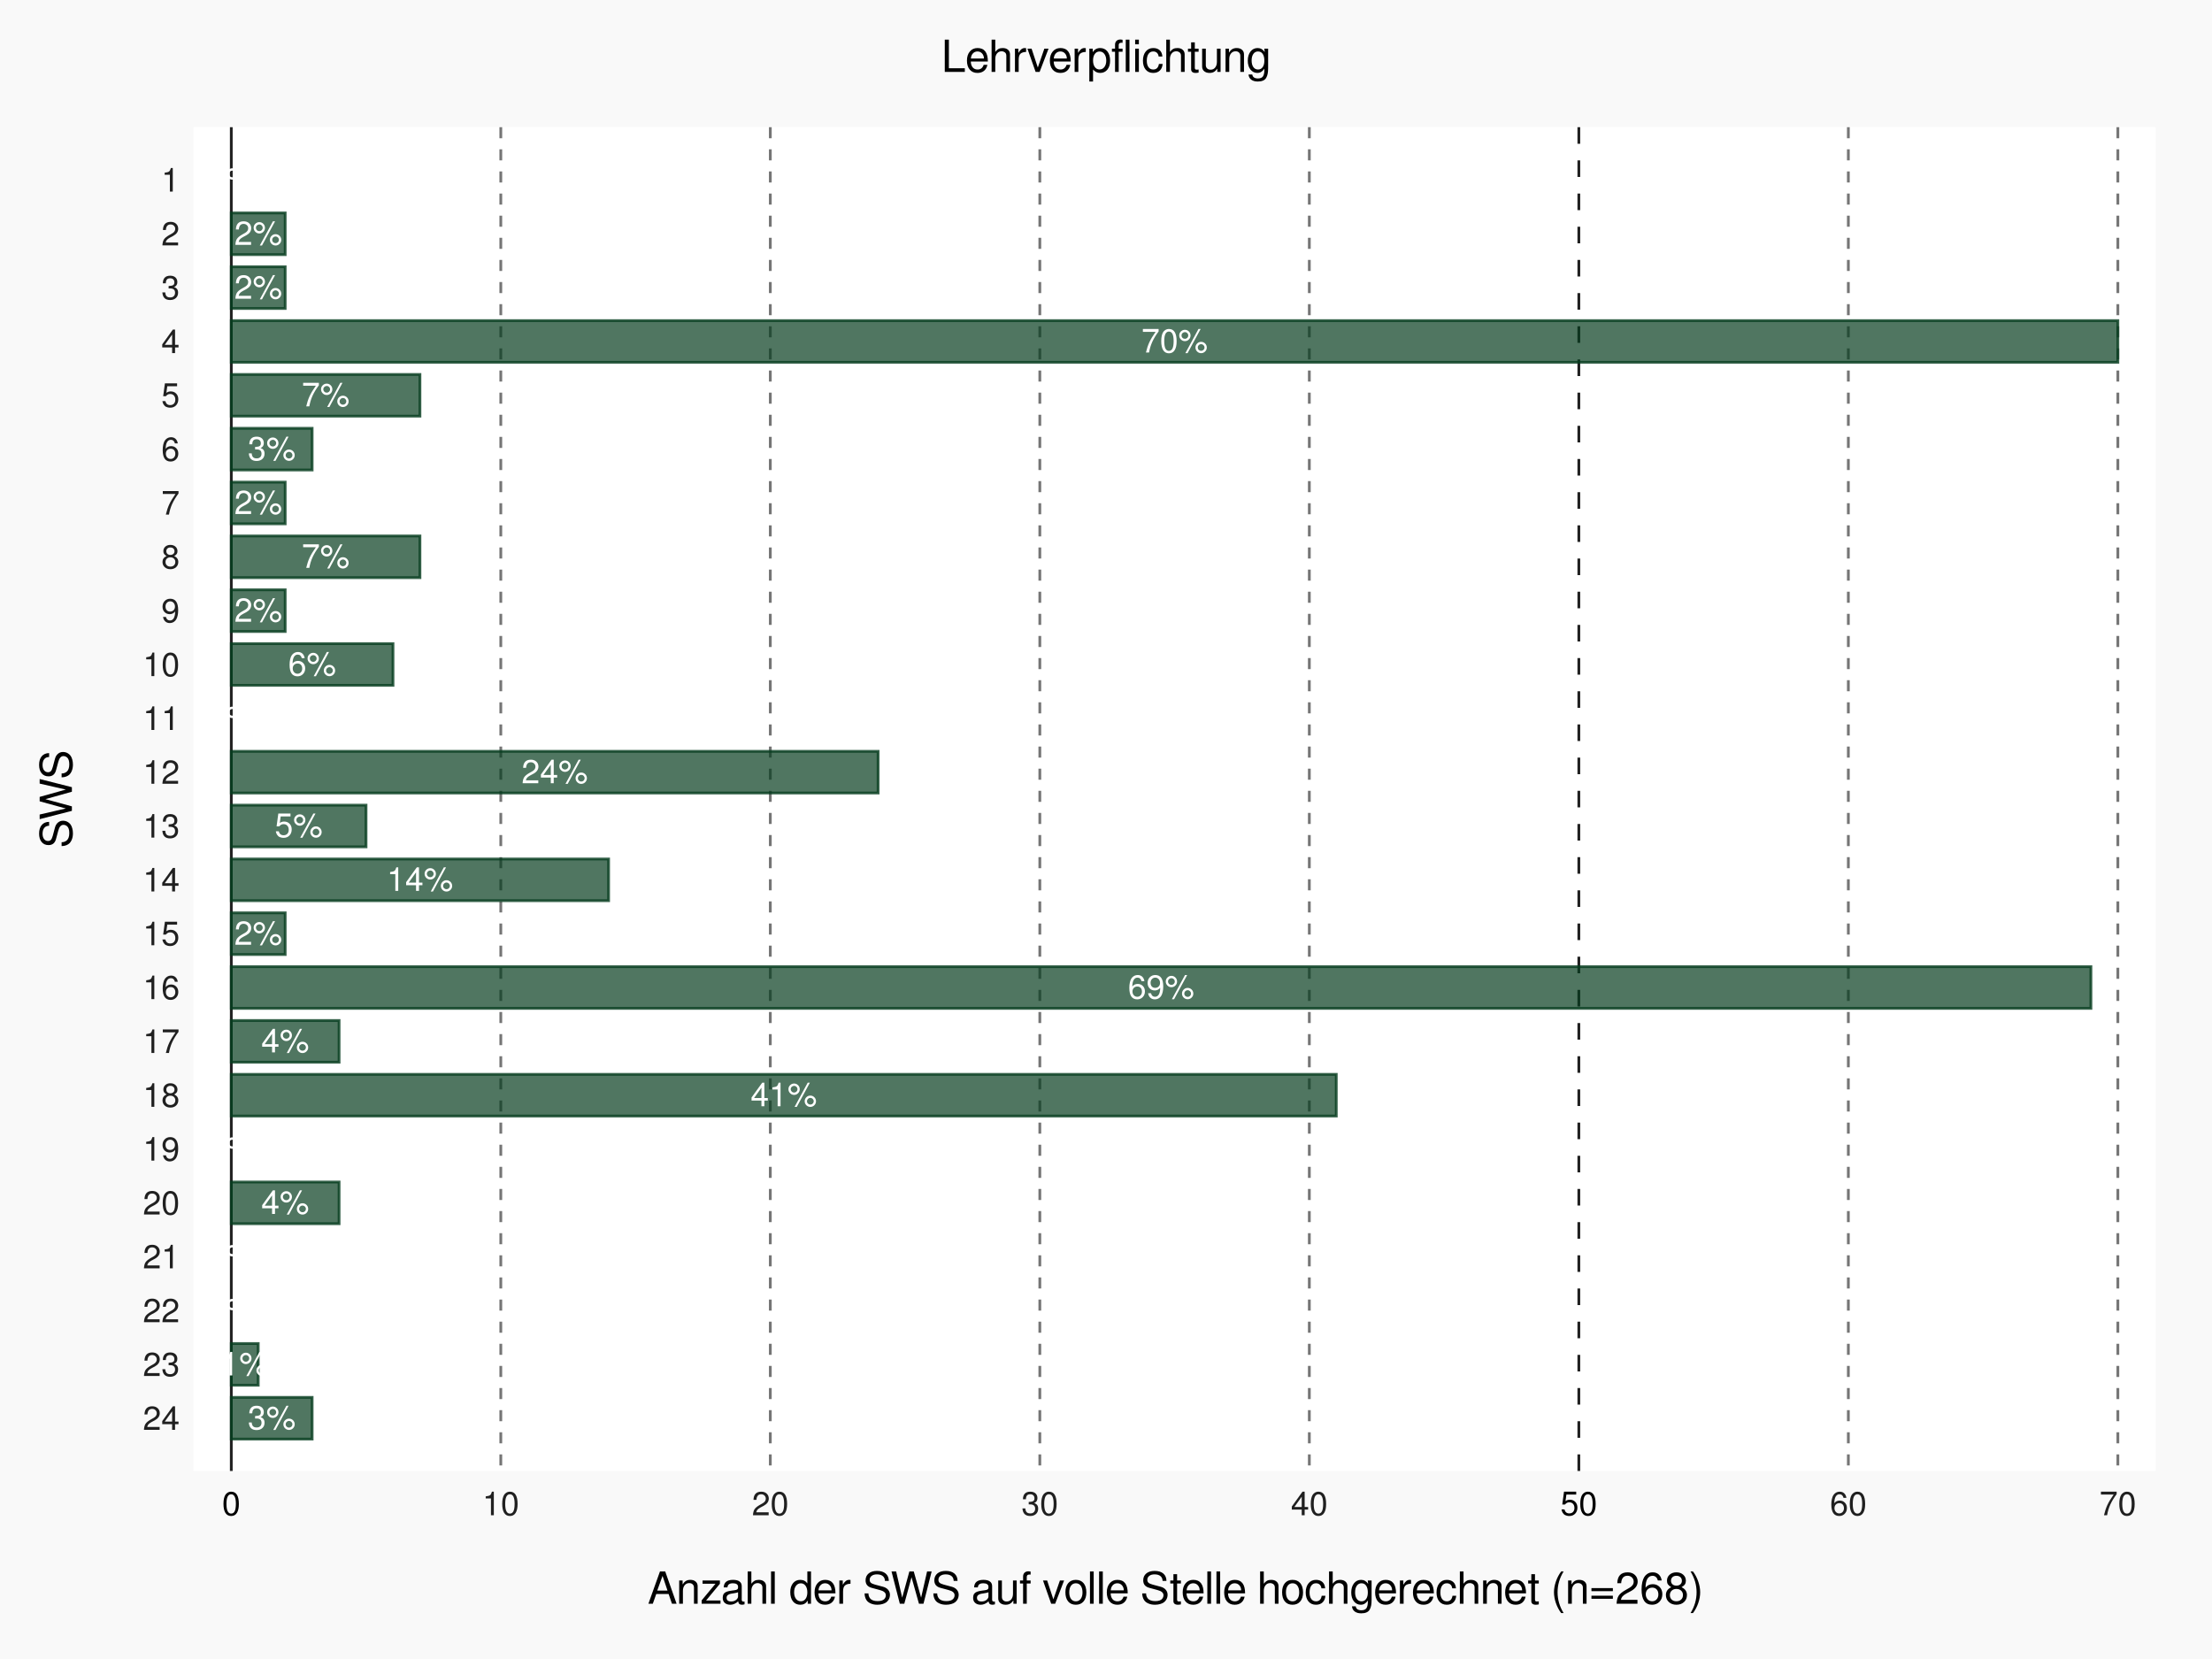
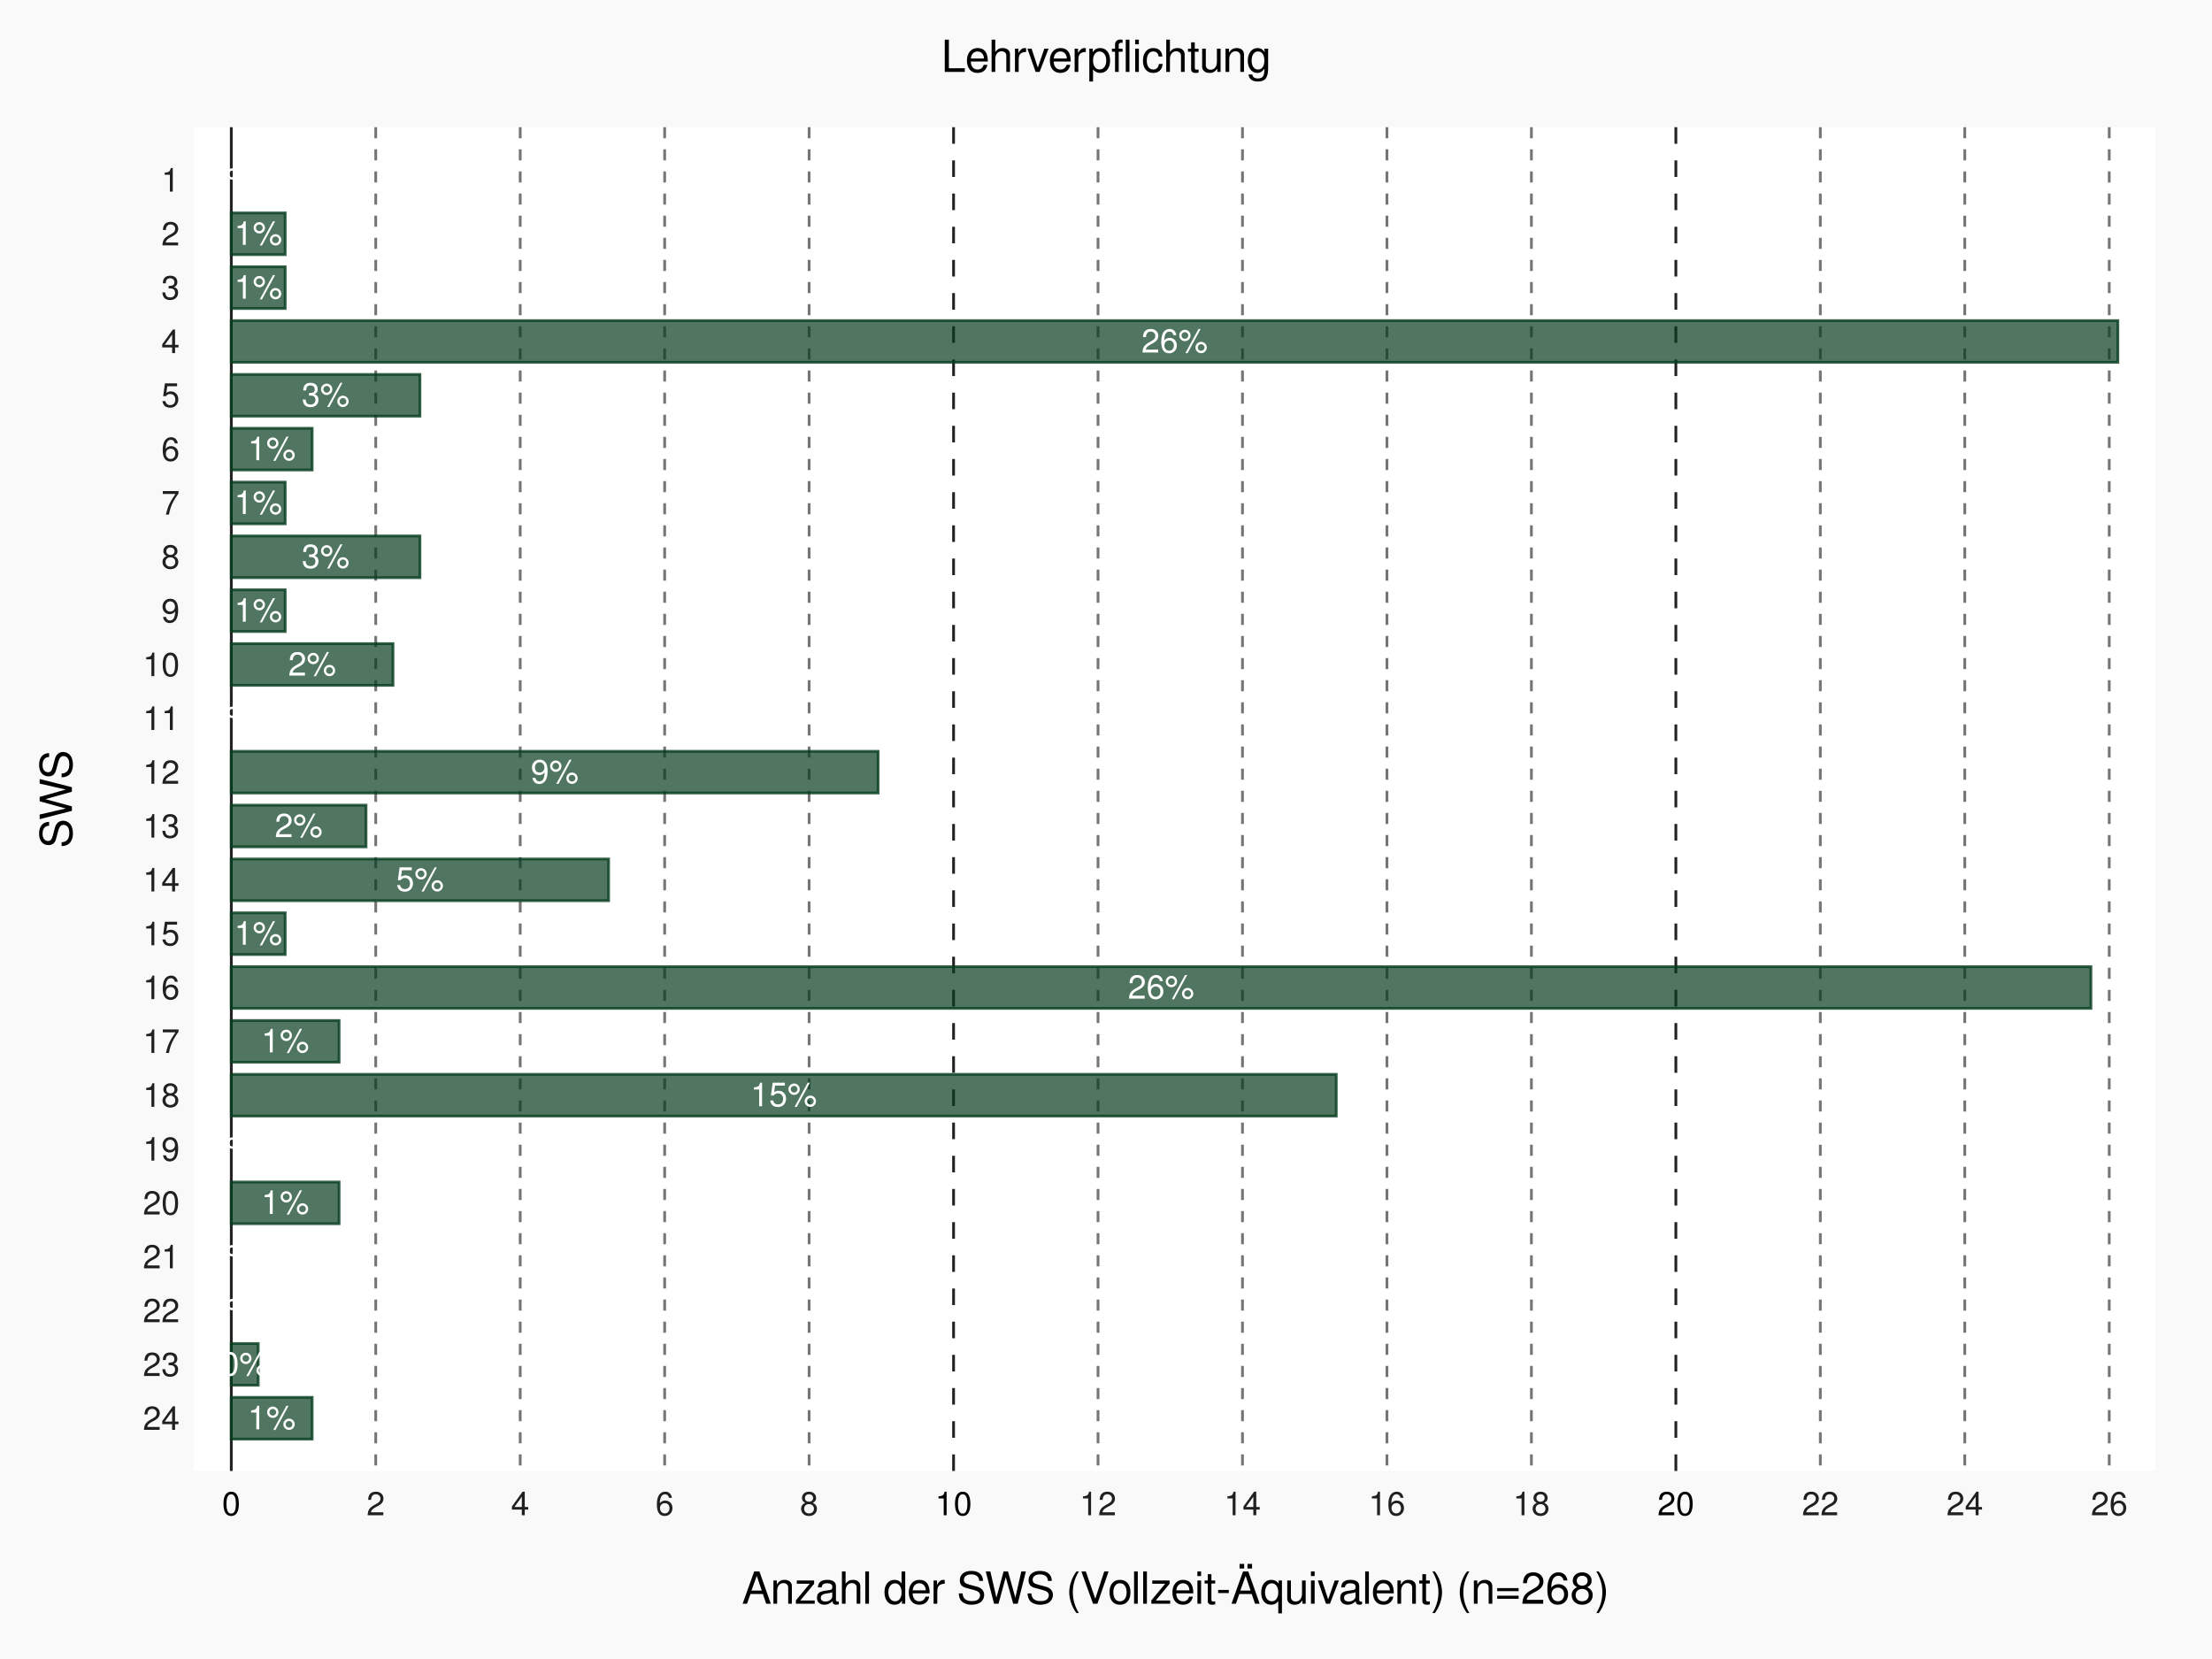
- <svg xmlns="http://www.w3.org/2000/svg" id="chart-0b856d50-f237-4231-b99c-aa913401fe19" class="pygal-chart" viewBox="0 0 800 600">
+ <svg xmlns="http://www.w3.org/2000/svg" id="chart-8b678e26-0ae7-4214-a10b-30eba4d60c5e" class="pygal-chart" viewBox="0 0 800 600">
  <defs>
-     <style type="text/css">#chart-0b856d50-f237-4231-b99c-aa913401fe19{-webkit-user-select:none;-webkit-font-smoothing:antialiased;font-family:FreeSans}#chart-0b856d50-f237-4231-b99c-aa913401fe19 .title{font-family:FreeSans;font-size:16px}#chart-0b856d50-f237-4231-b99c-aa913401fe19 .legends .legend text{font-family:FreeSans;font-size:14px}#chart-0b856d50-f237-4231-b99c-aa913401fe19 .axis text{font-family:FreeSans;font-size:12px}#chart-0b856d50-f237-4231-b99c-aa913401fe19 .axis text.major{font-family:FreeSans;font-size:12px}#chart-0b856d50-f237-4231-b99c-aa913401fe19 .text-overlay text.value{font-family:FreeSans;font-size:12px}#chart-0b856d50-f237-4231-b99c-aa913401fe19 .text-overlay text.label{font-family:FreeSans;font-size:12px}#chart-0b856d50-f237-4231-b99c-aa913401fe19 .tooltip{font-family:FreeSans;font-size:14px}#chart-0b856d50-f237-4231-b99c-aa913401fe19 text.no_data{font-family:FreeSans;font-size:64px}
- #chart-0b856d50-f237-4231-b99c-aa913401fe19{background-color:rgba(249,249,249,1)}#chart-0b856d50-f237-4231-b99c-aa913401fe19 path,#chart-0b856d50-f237-4231-b99c-aa913401fe19 line,#chart-0b856d50-f237-4231-b99c-aa913401fe19 rect,#chart-0b856d50-f237-4231-b99c-aa913401fe19 circle{-webkit-transition:150ms;-moz-transition:150ms;transition:150ms}#chart-0b856d50-f237-4231-b99c-aa913401fe19 .graph &gt; .background{fill:rgba(249,249,249,1)}#chart-0b856d50-f237-4231-b99c-aa913401fe19 .plot &gt; .background{fill:rgba(255,255,255,1)}#chart-0b856d50-f237-4231-b99c-aa913401fe19 .graph{fill:rgba(0,0,0,.87)}#chart-0b856d50-f237-4231-b99c-aa913401fe19 text.no_data{fill:rgba(0,0,0,1)}#chart-0b856d50-f237-4231-b99c-aa913401fe19 .title{fill:rgba(0,0,0,1)}#chart-0b856d50-f237-4231-b99c-aa913401fe19 .legends .legend text{fill:rgba(0,0,0,.87)}#chart-0b856d50-f237-4231-b99c-aa913401fe19 .legends .legend:hover text{fill:rgba(0,0,0,1)}#chart-0b856d50-f237-4231-b99c-aa913401fe19 .axis .line{stroke:rgba(0,0,0,1)}#chart-0b856d50-f237-4231-b99c-aa913401fe19 .axis .guide.line{stroke:rgba(0,0,0,.54)}#chart-0b856d50-f237-4231-b99c-aa913401fe19 .axis .major.line{stroke:rgba(0,0,0,.87)}#chart-0b856d50-f237-4231-b99c-aa913401fe19 .axis text.major{fill:rgba(0,0,0,1)}#chart-0b856d50-f237-4231-b99c-aa913401fe19 .axis.y .guides:hover .guide.line,#chart-0b856d50-f237-4231-b99c-aa913401fe19 .line-graph .axis.x .guides:hover .guide.line,#chart-0b856d50-f237-4231-b99c-aa913401fe19 .stackedline-graph .axis.x .guides:hover .guide.line,#chart-0b856d50-f237-4231-b99c-aa913401fe19 .xy-graph .axis.x .guides:hover .guide.line{stroke:rgba(0,0,0,1)}#chart-0b856d50-f237-4231-b99c-aa913401fe19 .axis .guides:hover text{fill:rgba(0,0,0,1)}#chart-0b856d50-f237-4231-b99c-aa913401fe19 .reactive{fill-opacity:.7;stroke-opacity:.8}#chart-0b856d50-f237-4231-b99c-aa913401fe19 .ci{stroke:rgba(0,0,0,.87)}#chart-0b856d50-f237-4231-b99c-aa913401fe19 .reactive.active,#chart-0b856d50-f237-4231-b99c-aa913401fe19 .active .reactive{fill-opacity:.8;stroke-opacity:.9;stroke-width:4}#chart-0b856d50-f237-4231-b99c-aa913401fe19 .ci .reactive.active{stroke-width:1.5}#chart-0b856d50-f237-4231-b99c-aa913401fe19 .series text{fill:rgba(0,0,0,1)}#chart-0b856d50-f237-4231-b99c-aa913401fe19 .tooltip rect{fill:rgba(255,255,255,1);stroke:rgba(0,0,0,1);-webkit-transition:opacity 150ms;-moz-transition:opacity 150ms;transition:opacity 150ms}#chart-0b856d50-f237-4231-b99c-aa913401fe19 .tooltip .label{fill:rgba(0,0,0,.87)}#chart-0b856d50-f237-4231-b99c-aa913401fe19 .tooltip .label{fill:rgba(0,0,0,.87)}#chart-0b856d50-f237-4231-b99c-aa913401fe19 .tooltip .legend{font-size:.8em;fill:rgba(0,0,0,.54)}#chart-0b856d50-f237-4231-b99c-aa913401fe19 .tooltip .x_label{font-size:.6em;fill:rgba(0,0,0,1)}#chart-0b856d50-f237-4231-b99c-aa913401fe19 .tooltip .xlink{font-size:.5em;text-decoration:underline}#chart-0b856d50-f237-4231-b99c-aa913401fe19 .tooltip .value{font-size:1.5em}#chart-0b856d50-f237-4231-b99c-aa913401fe19 .bound{font-size:.5em}#chart-0b856d50-f237-4231-b99c-aa913401fe19 .max-value{font-size:.75em;fill:rgba(0,0,0,.54)}#chart-0b856d50-f237-4231-b99c-aa913401fe19 .map-element{fill:rgba(255,255,255,1);stroke:rgba(0,0,0,.54) !important}#chart-0b856d50-f237-4231-b99c-aa913401fe19 .map-element .reactive{fill-opacity:inherit;stroke-opacity:inherit}#chart-0b856d50-f237-4231-b99c-aa913401fe19 .color-0,#chart-0b856d50-f237-4231-b99c-aa913401fe19 .color-0 a:visited{stroke:#063d1e;fill:#063d1e}#chart-0b856d50-f237-4231-b99c-aa913401fe19 .text-overlay .color-0 text{fill:white}
- #chart-0b856d50-f237-4231-b99c-aa913401fe19 text.no_data{text-anchor:middle}#chart-0b856d50-f237-4231-b99c-aa913401fe19 .guide.line{fill:none}#chart-0b856d50-f237-4231-b99c-aa913401fe19 .centered{text-anchor:middle}#chart-0b856d50-f237-4231-b99c-aa913401fe19 .title{text-anchor:middle}#chart-0b856d50-f237-4231-b99c-aa913401fe19 .legends .legend text{fill-opacity:1}#chart-0b856d50-f237-4231-b99c-aa913401fe19 .axis.x text{text-anchor:middle}#chart-0b856d50-f237-4231-b99c-aa913401fe19 .axis.x:not(.web) text[transform]{text-anchor:start}#chart-0b856d50-f237-4231-b99c-aa913401fe19 .axis.x:not(.web) text[transform].backwards{text-anchor:end}#chart-0b856d50-f237-4231-b99c-aa913401fe19 .axis.y text{text-anchor:end}#chart-0b856d50-f237-4231-b99c-aa913401fe19 .axis.y text[transform].backwards{text-anchor:start}#chart-0b856d50-f237-4231-b99c-aa913401fe19 .axis.y2 text{text-anchor:start}#chart-0b856d50-f237-4231-b99c-aa913401fe19 .axis.y2 text[transform].backwards{text-anchor:end}#chart-0b856d50-f237-4231-b99c-aa913401fe19 .axis .guide.line{stroke-dasharray:4,4}#chart-0b856d50-f237-4231-b99c-aa913401fe19 .axis .major.guide.line{stroke-dasharray:6,6}#chart-0b856d50-f237-4231-b99c-aa913401fe19 .horizontal .axis.y .guide.line,#chart-0b856d50-f237-4231-b99c-aa913401fe19 .horizontal .axis.y2 .guide.line,#chart-0b856d50-f237-4231-b99c-aa913401fe19 .vertical .axis.x .guide.line{opacity:0}#chart-0b856d50-f237-4231-b99c-aa913401fe19 .horizontal .axis.always_show .guide.line,#chart-0b856d50-f237-4231-b99c-aa913401fe19 .vertical .axis.always_show .guide.line{opacity:1 !important}#chart-0b856d50-f237-4231-b99c-aa913401fe19 .axis.y .guides:hover .guide.line,#chart-0b856d50-f237-4231-b99c-aa913401fe19 .axis.y2 .guides:hover .guide.line,#chart-0b856d50-f237-4231-b99c-aa913401fe19 .axis.x .guides:hover .guide.line{opacity:1}#chart-0b856d50-f237-4231-b99c-aa913401fe19 .axis .guides:hover text{opacity:1}#chart-0b856d50-f237-4231-b99c-aa913401fe19 .nofill{fill:none}#chart-0b856d50-f237-4231-b99c-aa913401fe19 .subtle-fill{fill-opacity:.2}#chart-0b856d50-f237-4231-b99c-aa913401fe19 .dot{stroke-width:1px;fill-opacity:1}#chart-0b856d50-f237-4231-b99c-aa913401fe19 .dot.active{stroke-width:5px}#chart-0b856d50-f237-4231-b99c-aa913401fe19 .dot.negative{fill:transparent}#chart-0b856d50-f237-4231-b99c-aa913401fe19 text,#chart-0b856d50-f237-4231-b99c-aa913401fe19 tspan{stroke:none !important}#chart-0b856d50-f237-4231-b99c-aa913401fe19 .series text.active{opacity:1}#chart-0b856d50-f237-4231-b99c-aa913401fe19 .tooltip rect{fill-opacity:.95;stroke-width:.5}#chart-0b856d50-f237-4231-b99c-aa913401fe19 .tooltip text{fill-opacity:1}#chart-0b856d50-f237-4231-b99c-aa913401fe19 .showable{visibility:hidden}#chart-0b856d50-f237-4231-b99c-aa913401fe19 .showable.shown{visibility:visible}#chart-0b856d50-f237-4231-b99c-aa913401fe19 .gauge-background{fill:rgba(229,229,229,1);stroke:none}#chart-0b856d50-f237-4231-b99c-aa913401fe19 .bg-lines{stroke:rgba(249,249,249,1);stroke-width:2px}</style>
+     <style type="text/css">#chart-8b678e26-0ae7-4214-a10b-30eba4d60c5e{-webkit-user-select:none;-webkit-font-smoothing:antialiased;font-family:FreeSans}#chart-8b678e26-0ae7-4214-a10b-30eba4d60c5e .title{font-family:FreeSans;font-size:16px}#chart-8b678e26-0ae7-4214-a10b-30eba4d60c5e .legends .legend text{font-family:FreeSans;font-size:14px}#chart-8b678e26-0ae7-4214-a10b-30eba4d60c5e .axis text{font-family:FreeSans;font-size:12px}#chart-8b678e26-0ae7-4214-a10b-30eba4d60c5e .axis text.major{font-family:FreeSans;font-size:12px}#chart-8b678e26-0ae7-4214-a10b-30eba4d60c5e .text-overlay text.value{font-family:FreeSans;font-size:12px}#chart-8b678e26-0ae7-4214-a10b-30eba4d60c5e .text-overlay text.label{font-family:FreeSans;font-size:12px}#chart-8b678e26-0ae7-4214-a10b-30eba4d60c5e .tooltip{font-family:FreeSans;font-size:14px}#chart-8b678e26-0ae7-4214-a10b-30eba4d60c5e text.no_data{font-family:FreeSans;font-size:64px}
+ #chart-8b678e26-0ae7-4214-a10b-30eba4d60c5e{background-color:rgba(249,249,249,1)}#chart-8b678e26-0ae7-4214-a10b-30eba4d60c5e path,#chart-8b678e26-0ae7-4214-a10b-30eba4d60c5e line,#chart-8b678e26-0ae7-4214-a10b-30eba4d60c5e rect,#chart-8b678e26-0ae7-4214-a10b-30eba4d60c5e circle{-webkit-transition:150ms;-moz-transition:150ms;transition:150ms}#chart-8b678e26-0ae7-4214-a10b-30eba4d60c5e .graph &gt; .background{fill:rgba(249,249,249,1)}#chart-8b678e26-0ae7-4214-a10b-30eba4d60c5e .plot &gt; .background{fill:rgba(255,255,255,1)}#chart-8b678e26-0ae7-4214-a10b-30eba4d60c5e .graph{fill:rgba(0,0,0,.87)}#chart-8b678e26-0ae7-4214-a10b-30eba4d60c5e text.no_data{fill:rgba(0,0,0,1)}#chart-8b678e26-0ae7-4214-a10b-30eba4d60c5e .title{fill:rgba(0,0,0,1)}#chart-8b678e26-0ae7-4214-a10b-30eba4d60c5e .legends .legend text{fill:rgba(0,0,0,.87)}#chart-8b678e26-0ae7-4214-a10b-30eba4d60c5e .legends .legend:hover text{fill:rgba(0,0,0,1)}#chart-8b678e26-0ae7-4214-a10b-30eba4d60c5e .axis .line{stroke:rgba(0,0,0,1)}#chart-8b678e26-0ae7-4214-a10b-30eba4d60c5e .axis .guide.line{stroke:rgba(0,0,0,.54)}#chart-8b678e26-0ae7-4214-a10b-30eba4d60c5e .axis .major.line{stroke:rgba(0,0,0,.87)}#chart-8b678e26-0ae7-4214-a10b-30eba4d60c5e .axis text.major{fill:rgba(0,0,0,1)}#chart-8b678e26-0ae7-4214-a10b-30eba4d60c5e .axis.y .guides:hover .guide.line,#chart-8b678e26-0ae7-4214-a10b-30eba4d60c5e .line-graph .axis.x .guides:hover .guide.line,#chart-8b678e26-0ae7-4214-a10b-30eba4d60c5e .stackedline-graph .axis.x .guides:hover .guide.line,#chart-8b678e26-0ae7-4214-a10b-30eba4d60c5e .xy-graph .axis.x .guides:hover .guide.line{stroke:rgba(0,0,0,1)}#chart-8b678e26-0ae7-4214-a10b-30eba4d60c5e .axis .guides:hover text{fill:rgba(0,0,0,1)}#chart-8b678e26-0ae7-4214-a10b-30eba4d60c5e .reactive{fill-opacity:.7;stroke-opacity:.8}#chart-8b678e26-0ae7-4214-a10b-30eba4d60c5e .ci{stroke:rgba(0,0,0,.87)}#chart-8b678e26-0ae7-4214-a10b-30eba4d60c5e .reactive.active,#chart-8b678e26-0ae7-4214-a10b-30eba4d60c5e .active .reactive{fill-opacity:.8;stroke-opacity:.9;stroke-width:4}#chart-8b678e26-0ae7-4214-a10b-30eba4d60c5e .ci .reactive.active{stroke-width:1.5}#chart-8b678e26-0ae7-4214-a10b-30eba4d60c5e .series text{fill:rgba(0,0,0,1)}#chart-8b678e26-0ae7-4214-a10b-30eba4d60c5e .tooltip rect{fill:rgba(255,255,255,1);stroke:rgba(0,0,0,1);-webkit-transition:opacity 150ms;-moz-transition:opacity 150ms;transition:opacity 150ms}#chart-8b678e26-0ae7-4214-a10b-30eba4d60c5e .tooltip .label{fill:rgba(0,0,0,.87)}#chart-8b678e26-0ae7-4214-a10b-30eba4d60c5e .tooltip .label{fill:rgba(0,0,0,.87)}#chart-8b678e26-0ae7-4214-a10b-30eba4d60c5e .tooltip .legend{font-size:.8em;fill:rgba(0,0,0,.54)}#chart-8b678e26-0ae7-4214-a10b-30eba4d60c5e .tooltip .x_label{font-size:.6em;fill:rgba(0,0,0,1)}#chart-8b678e26-0ae7-4214-a10b-30eba4d60c5e .tooltip .xlink{font-size:.5em;text-decoration:underline}#chart-8b678e26-0ae7-4214-a10b-30eba4d60c5e .tooltip .value{font-size:1.5em}#chart-8b678e26-0ae7-4214-a10b-30eba4d60c5e .bound{font-size:.5em}#chart-8b678e26-0ae7-4214-a10b-30eba4d60c5e .max-value{font-size:.75em;fill:rgba(0,0,0,.54)}#chart-8b678e26-0ae7-4214-a10b-30eba4d60c5e .map-element{fill:rgba(255,255,255,1);stroke:rgba(0,0,0,.54) !important}#chart-8b678e26-0ae7-4214-a10b-30eba4d60c5e .map-element .reactive{fill-opacity:inherit;stroke-opacity:inherit}#chart-8b678e26-0ae7-4214-a10b-30eba4d60c5e .color-0,#chart-8b678e26-0ae7-4214-a10b-30eba4d60c5e .color-0 a:visited{stroke:#063d1e;fill:#063d1e}#chart-8b678e26-0ae7-4214-a10b-30eba4d60c5e .text-overlay .color-0 text{fill:white}
+ #chart-8b678e26-0ae7-4214-a10b-30eba4d60c5e text.no_data{text-anchor:middle}#chart-8b678e26-0ae7-4214-a10b-30eba4d60c5e .guide.line{fill:none}#chart-8b678e26-0ae7-4214-a10b-30eba4d60c5e .centered{text-anchor:middle}#chart-8b678e26-0ae7-4214-a10b-30eba4d60c5e .title{text-anchor:middle}#chart-8b678e26-0ae7-4214-a10b-30eba4d60c5e .legends .legend text{fill-opacity:1}#chart-8b678e26-0ae7-4214-a10b-30eba4d60c5e .axis.x text{text-anchor:middle}#chart-8b678e26-0ae7-4214-a10b-30eba4d60c5e .axis.x:not(.web) text[transform]{text-anchor:start}#chart-8b678e26-0ae7-4214-a10b-30eba4d60c5e .axis.x:not(.web) text[transform].backwards{text-anchor:end}#chart-8b678e26-0ae7-4214-a10b-30eba4d60c5e .axis.y text{text-anchor:end}#chart-8b678e26-0ae7-4214-a10b-30eba4d60c5e .axis.y text[transform].backwards{text-anchor:start}#chart-8b678e26-0ae7-4214-a10b-30eba4d60c5e .axis.y2 text{text-anchor:start}#chart-8b678e26-0ae7-4214-a10b-30eba4d60c5e .axis.y2 text[transform].backwards{text-anchor:end}#chart-8b678e26-0ae7-4214-a10b-30eba4d60c5e .axis .guide.line{stroke-dasharray:4,4}#chart-8b678e26-0ae7-4214-a10b-30eba4d60c5e .axis .major.guide.line{stroke-dasharray:6,6}#chart-8b678e26-0ae7-4214-a10b-30eba4d60c5e .horizontal .axis.y .guide.line,#chart-8b678e26-0ae7-4214-a10b-30eba4d60c5e .horizontal .axis.y2 .guide.line,#chart-8b678e26-0ae7-4214-a10b-30eba4d60c5e .vertical .axis.x .guide.line{opacity:0}#chart-8b678e26-0ae7-4214-a10b-30eba4d60c5e .horizontal .axis.always_show .guide.line,#chart-8b678e26-0ae7-4214-a10b-30eba4d60c5e .vertical .axis.always_show .guide.line{opacity:1 !important}#chart-8b678e26-0ae7-4214-a10b-30eba4d60c5e .axis.y .guides:hover .guide.line,#chart-8b678e26-0ae7-4214-a10b-30eba4d60c5e .axis.y2 .guides:hover .guide.line,#chart-8b678e26-0ae7-4214-a10b-30eba4d60c5e .axis.x .guides:hover .guide.line{opacity:1}#chart-8b678e26-0ae7-4214-a10b-30eba4d60c5e .axis .guides:hover text{opacity:1}#chart-8b678e26-0ae7-4214-a10b-30eba4d60c5e .nofill{fill:none}#chart-8b678e26-0ae7-4214-a10b-30eba4d60c5e .subtle-fill{fill-opacity:.2}#chart-8b678e26-0ae7-4214-a10b-30eba4d60c5e .dot{stroke-width:1px;fill-opacity:1}#chart-8b678e26-0ae7-4214-a10b-30eba4d60c5e .dot.active{stroke-width:5px}#chart-8b678e26-0ae7-4214-a10b-30eba4d60c5e .dot.negative{fill:transparent}#chart-8b678e26-0ae7-4214-a10b-30eba4d60c5e text,#chart-8b678e26-0ae7-4214-a10b-30eba4d60c5e tspan{stroke:none !important}#chart-8b678e26-0ae7-4214-a10b-30eba4d60c5e .series text.active{opacity:1}#chart-8b678e26-0ae7-4214-a10b-30eba4d60c5e .tooltip rect{fill-opacity:.95;stroke-width:.5}#chart-8b678e26-0ae7-4214-a10b-30eba4d60c5e .tooltip text{fill-opacity:1}#chart-8b678e26-0ae7-4214-a10b-30eba4d60c5e .showable{visibility:hidden}#chart-8b678e26-0ae7-4214-a10b-30eba4d60c5e .showable.shown{visibility:visible}#chart-8b678e26-0ae7-4214-a10b-30eba4d60c5e .gauge-background{fill:rgba(229,229,229,1);stroke:none}#chart-8b678e26-0ae7-4214-a10b-30eba4d60c5e .bg-lines{stroke:rgba(249,249,249,1);stroke-width:2px}</style>
  </defs>
  <g class="graph horizontalbar-graph horizontal">
    <rect x="0" y="0" width="800" height="600" class="background" />
    <g transform="translate(70, 46)" class="plot">
      <rect x="0" y="0" width="709.6" height="486" class="background" />
      <g class="axis y">
        <g class="guides">
          <text x="-5" y="471.118" class="">24</text>
        </g>
        <g class="guides">
          <text x="-5" y="451.647" class="">23</text>
        </g>
        <g class="guides">
          <text x="-5" y="432.176" class="">22</text>
        </g>
        <g class="guides">
          <text x="-5" y="412.705" class="">21</text>
        </g>
        <g class="guides">
          <text x="-5" y="393.234" class="">20</text>
        </g>
        <g class="guides">
          <text x="-5" y="373.762" class="">19</text>
        </g>
        <g class="guides">
          <text x="-5" y="354.291" class="">18</text>
        </g>
        <g class="guides">
          <text x="-5" y="334.82" class="">17</text>
        </g>
        <g class="guides">
          <text x="-5" y="315.349" class="">16</text>
        </g>
        <g class="guides">
          <text x="-5" y="295.878" class="">15</text>
        </g>
        <g class="guides">
          <text x="-5" y="276.407" class="">14</text>
        </g>
        <g class="guides">
          <text x="-5" y="256.936" class="">13</text>
        </g>
        <g class="guides">
          <text x="-5" y="237.464" class="">12</text>
        </g>
        <g class="guides">
          <text x="-5" y="217.993" class="">11</text>
        </g>
        <g class="guides">
          <text x="-5" y="198.522" class="">10</text>
        </g>
        <g class="guides">
          <text x="-5" y="179.051" class="">9</text>
        </g>
        <g class="guides">
          <text x="-5" y="159.58" class="">8</text>
        </g>
        <g class="guides">
          <text x="-5" y="140.109" class="">7</text>
        </g>
        <g class="guides">
          <text x="-5" y="120.638" class="">6</text>
        </g>
        <g class="guides">
          <text x="-5" y="101.166" class="">5</text>
        </g>
        <g class="guides">
          <text x="-5" y="81.695" class="">4</text>
        </g>
        <g class="guides">
          <text x="-5" y="62.224" class="">3</text>
        </g>
        <g class="guides">
          <text x="-5" y="42.753" class="">2</text>
        </g>
        <g class="guides">
          <text x="-5" y="23.282" class="">1</text>
        </g>
      </g>
      <g class="axis x always_show">
        <g class="guides">
          <path d="M13.646 0 v486" class="axis major line" />
          <text x="13.646" y="502.0" class="major">0</text>
        </g>
        <g class="guides">
-           <path d="M111.119 0 v486" class="guide line" />
-           <text x="111.119" y="502.0" class="">10</text>
-         </g>
-         <g class="guides">
-           <path d="M208.591 0 v486" class="guide line" />
-           <text x="208.591" y="502.0" class="">20</text>
-         </g>
-         <g class="guides">
-           <path d="M306.064 0 v486" class="guide line" />
-           <text x="306.064" y="502.0" class="">30</text>
-         </g>
-         <g class="guides">
-           <path d="M403.536 0 v486" class="guide line" />
-           <text x="403.536" y="502.0" class="">40</text>
-         </g>
-         <g class="guides">
-           <path d="M501.009 0 v486" class="major guide line" />
-           <text x="501.009" y="502.0" class="major">50</text>
-         </g>
-         <g class="guides">
-           <path d="M598.481 0 v486" class="guide line" />
-           <text x="598.481" y="502.0" class="">60</text>
-         </g>
-         <g class="guides">
-           <path d="M695.954 0 v486" class="guide line" />
-           <text x="695.954" y="502.0" class="">70</text>
+           <path d="M65.891 0 v486" class="guide line" />
+           <text x="65.891" y="502.0" class="">2</text>
+         </g>
+         <g class="guides">
+           <path d="M118.137 0 v486" class="guide line" />
+           <text x="118.137" y="502.0" class="">4</text>
+         </g>
+         <g class="guides">
+           <path d="M170.382 0 v486" class="guide line" />
+           <text x="170.382" y="502.0" class="">6</text>
+         </g>
+         <g class="guides">
+           <path d="M222.627 0 v486" class="guide line" />
+           <text x="222.627" y="502.0" class="">8</text>
+         </g>
+         <g class="guides">
+           <path d="M274.873 0 v486" class="major guide line" />
+           <text x="274.873" y="502.0" class="major">10</text>
+         </g>
+         <g class="guides">
+           <path d="M327.118 0 v486" class="guide line" />
+           <text x="327.118" y="502.0" class="">12</text>
+         </g>
+         <g class="guides">
+           <path d="M379.363 0 v486" class="guide line" />
+           <text x="379.363" y="502.0" class="">14</text>
+         </g>
+         <g class="guides">
+           <path d="M431.608 0 v486" class="guide line" />
+           <text x="431.608" y="502.0" class="">16</text>
+         </g>
+         <g class="guides">
+           <path d="M483.854 0 v486" class="guide line" />
+           <text x="483.854" y="502.0" class="">18</text>
+         </g>
+         <g class="guides">
+           <path d="M536.099 0 v486" class="major guide line" />
+           <text x="536.099" y="502.0" class="major">20</text>
+         </g>
+         <g class="guides">
+           <path d="M588.344 0 v486" class="guide line" />
+           <text x="588.344" y="502.0" class="">22</text>
+         </g>
+         <g class="guides">
+           <path d="M640.589 0 v486" class="guide line" />
+           <text x="640.589" y="502.0" class="">24</text>
+         </g>
+         <g class="guides">
+           <path d="M692.835 0 v486" class="guide line" />
+           <text x="692.835" y="502.0" class="">26</text>
        </g>
      </g>
      <g class="series serie-0 color-0">
        <g class="bars">
          <g class="bar">
            <rect x="13.646" y="459.379" rx="0" ry="0" width="29.242" height="15.078" class="rect reactive tooltip-trigger" />
          </g>
          <g class="bar">
            <rect x="13.646" y="439.908" rx="0" ry="0" width="9.747" height="15.078" class="rect reactive tooltip-trigger" />
          </g>
          <g class="bar">
            <rect x="13.646" y="420.437" rx="0" ry="0" height="15.078" class="rect reactive tooltip-trigger" />
          </g>
          <g class="bar">
            <rect x="13.646" y="400.966" rx="0" ry="0" height="15.078" class="rect reactive tooltip-trigger" />
          </g>
          <g class="bar">
            <rect x="13.646" y="381.494" rx="0" ry="0" width="38.989" height="15.078" class="rect reactive tooltip-trigger" />
          </g>
          <g class="bar">
            <rect x="13.646" y="362.023" rx="0" ry="0" height="15.078" class="rect reactive tooltip-trigger" />
          </g>
          <g class="bar">
            <rect x="13.646" y="342.552" rx="0" ry="0" width="399.637" height="15.078" class="rect reactive tooltip-trigger" />
          </g>
          <g class="bar">
            <rect x="13.646" y="323.081" rx="0" ry="0" width="38.989" height="15.078" class="rect reactive tooltip-trigger" />
          </g>
          <g class="bar">
            <rect x="13.646" y="303.61" rx="0" ry="0" width="672.56" height="15.078" class="rect reactive tooltip-trigger" />
          </g>
          <g class="bar">
            <rect x="13.646" y="284.139" rx="0" ry="0" width="19.495" height="15.078" class="rect reactive tooltip-trigger" />
          </g>
          <g class="bar">
            <rect x="13.646" y="264.667" rx="0" ry="0" width="136.462" height="15.078" class="rect reactive tooltip-trigger" />
          </g>
          <g class="bar">
            <rect x="13.646" y="245.196" rx="0" ry="0" width="48.736" height="15.078" class="rect reactive tooltip-trigger" />
          </g>
          <g class="bar">
            <rect x="13.646" y="225.725" rx="0" ry="0" width="233.934" height="15.078" class="rect reactive tooltip-trigger" />
          </g>
          <g class="bar">
            <rect x="13.646" y="206.254" rx="0" ry="0" height="15.078" class="rect reactive tooltip-trigger" />
          </g>
          <g class="bar">
            <rect x="13.646" y="186.783" rx="0" ry="0" width="58.484" height="15.078" class="rect reactive tooltip-trigger" />
          </g>
          <g class="bar">
            <rect x="13.646" y="167.312" rx="0" ry="0" width="19.495" height="15.078" class="rect reactive tooltip-trigger" />
          </g>
          <g class="bar">
            <rect x="13.646" y="147.841" rx="0" ry="0" width="68.231" height="15.078" class="rect reactive tooltip-trigger" />
          </g>
          <g class="bar">
            <rect x="13.646" y="128.369" rx="0" ry="0" width="19.495" height="15.078" class="rect reactive tooltip-trigger" />
          </g>
          <g class="bar">
            <rect x="13.646" y="108.898" rx="0" ry="0" width="29.242" height="15.078" class="rect reactive tooltip-trigger" />
          </g>
          <g class="bar">
            <rect x="13.646" y="89.427" rx="0" ry="0" width="68.231" height="15.078" class="rect reactive tooltip-trigger" />
          </g>
          <g class="bar">
            <rect x="13.646" y="69.956" rx="0" ry="0" width="682.308" height="15.078" class="rect reactive tooltip-trigger" />
          </g>
          <g class="bar">
            <rect x="13.646" y="50.485" rx="0" ry="0" width="19.495" height="15.078" class="rect reactive tooltip-trigger" />
          </g>
          <g class="bar">
            <rect x="13.646" y="31.014" rx="0" ry="0" width="19.495" height="15.078" class="rect reactive tooltip-trigger" />
          </g>
          <g class="bar">
            <rect x="13.646" y="11.542" rx="0" ry="0" height="15.078" class="rect reactive tooltip-trigger" />
          </g>
        </g>
      </g>
    </g>
    <g class="titles">
      <text x="400.0" y="26" class="title plot_title">Lehrverpflichtung</text>
-       <text x="425.2" y="580" class="title">Anzahl der SWS auf volle Stelle hochgerechnet (n=268)</text>
+       <text x="425.2" y="580" class="title">Anzahl der SWS (Vollzeit-Äquivalent) (n=268)</text>
      <text x="0" y="315.0" class="title" transform="rotate(-90 0 289)">SWS</text>
    </g>
    <g transform="translate(70, 46)" class="plot overlay">
      <g class="series serie-0 color-0" />
    </g>
    <g transform="translate(70, 46)" class="plot text-overlay">
      <g class="series serie-0 color-0">
-         <text text-anchor="middle" x="28.267" y="470.918" class="value">3%</text>
-         <text text-anchor="middle" x="18.52" y="451.447" class="value">1%</text>
+         <text text-anchor="middle" x="28.267" y="470.918" class="value">1%</text>
+         <text text-anchor="middle" x="18.52" y="451.447" class="value">0%</text>
        <text text-anchor="middle" x="13.646" y="431.976" class="value">0%</text>
        <text text-anchor="middle" x="13.646" y="412.505" class="value">0%</text>
-         <text text-anchor="middle" x="33.141" y="393.034" class="value">4%</text>
+         <text text-anchor="middle" x="33.141" y="393.034" class="value">1%</text>
        <text text-anchor="middle" x="13.646" y="373.562" class="value">0%</text>
-         <text text-anchor="middle" x="213.465" y="354.091" class="value">41%</text>
-         <text text-anchor="middle" x="33.141" y="334.62" class="value">4%</text>
-         <text text-anchor="middle" x="349.926" y="315.149" class="value">69%</text>
-         <text text-anchor="middle" x="23.393" y="295.678" class="value">2%</text>
-         <text text-anchor="middle" x="81.877" y="276.207" class="value">14%</text>
-         <text text-anchor="middle" x="38.014" y="256.736" class="value">5%</text>
-         <text text-anchor="middle" x="130.613" y="237.264" class="value">24%</text>
+         <text text-anchor="middle" x="213.465" y="354.091" class="value">15%</text>
+         <text text-anchor="middle" x="33.141" y="334.62" class="value">1%</text>
+         <text text-anchor="middle" x="349.926" y="315.149" class="value">26%</text>
+         <text text-anchor="middle" x="23.393" y="295.678" class="value">1%</text>
+         <text text-anchor="middle" x="81.877" y="276.207" class="value">5%</text>
+         <text text-anchor="middle" x="38.014" y="256.736" class="value">2%</text>
+         <text text-anchor="middle" x="130.613" y="237.264" class="value">9%</text>
        <text text-anchor="middle" x="13.646" y="217.793" class="value">0%</text>
-         <text text-anchor="middle" x="42.888" y="198.322" class="value">6%</text>
-         <text text-anchor="middle" x="23.393" y="178.851" class="value">2%</text>
-         <text text-anchor="middle" x="47.762" y="159.38" class="value">7%</text>
-         <text text-anchor="middle" x="23.393" y="139.909" class="value">2%</text>
-         <text text-anchor="middle" x="28.267" y="120.437" class="value">3%</text>
-         <text text-anchor="middle" x="47.762" y="100.966" class="value">7%</text>
-         <text text-anchor="middle" x="354.8" y="81.495" class="value">70%</text>
-         <text text-anchor="middle" x="23.393" y="62.024" class="value">2%</text>
-         <text text-anchor="middle" x="23.393" y="42.553" class="value">2%</text>
+         <text text-anchor="middle" x="42.888" y="198.322" class="value">2%</text>
+         <text text-anchor="middle" x="23.393" y="178.851" class="value">1%</text>
+         <text text-anchor="middle" x="47.762" y="159.38" class="value">3%</text>
+         <text text-anchor="middle" x="23.393" y="139.909" class="value">1%</text>
+         <text text-anchor="middle" x="28.267" y="120.437" class="value">1%</text>
+         <text text-anchor="middle" x="47.762" y="100.966" class="value">3%</text>
+         <text text-anchor="middle" x="354.8" y="81.495" class="value">26%</text>
+         <text text-anchor="middle" x="23.393" y="62.024" class="value">1%</text>
+         <text text-anchor="middle" x="23.393" y="42.553" class="value">1%</text>
        <text text-anchor="middle" x="13.646" y="23.082" class="value">0%</text>
      </g>
    </g>
    <g transform="translate(70, 46)" class="plot tooltip-overlay">
      <g transform="translate(0 0)" style="opacity: 0" class="tooltip">
        <rect rx="0" ry="0" width="0" height="0" class="tooltip-box" />
        <g class="text" />
      </g>
    </g>
  </g>
</svg>
